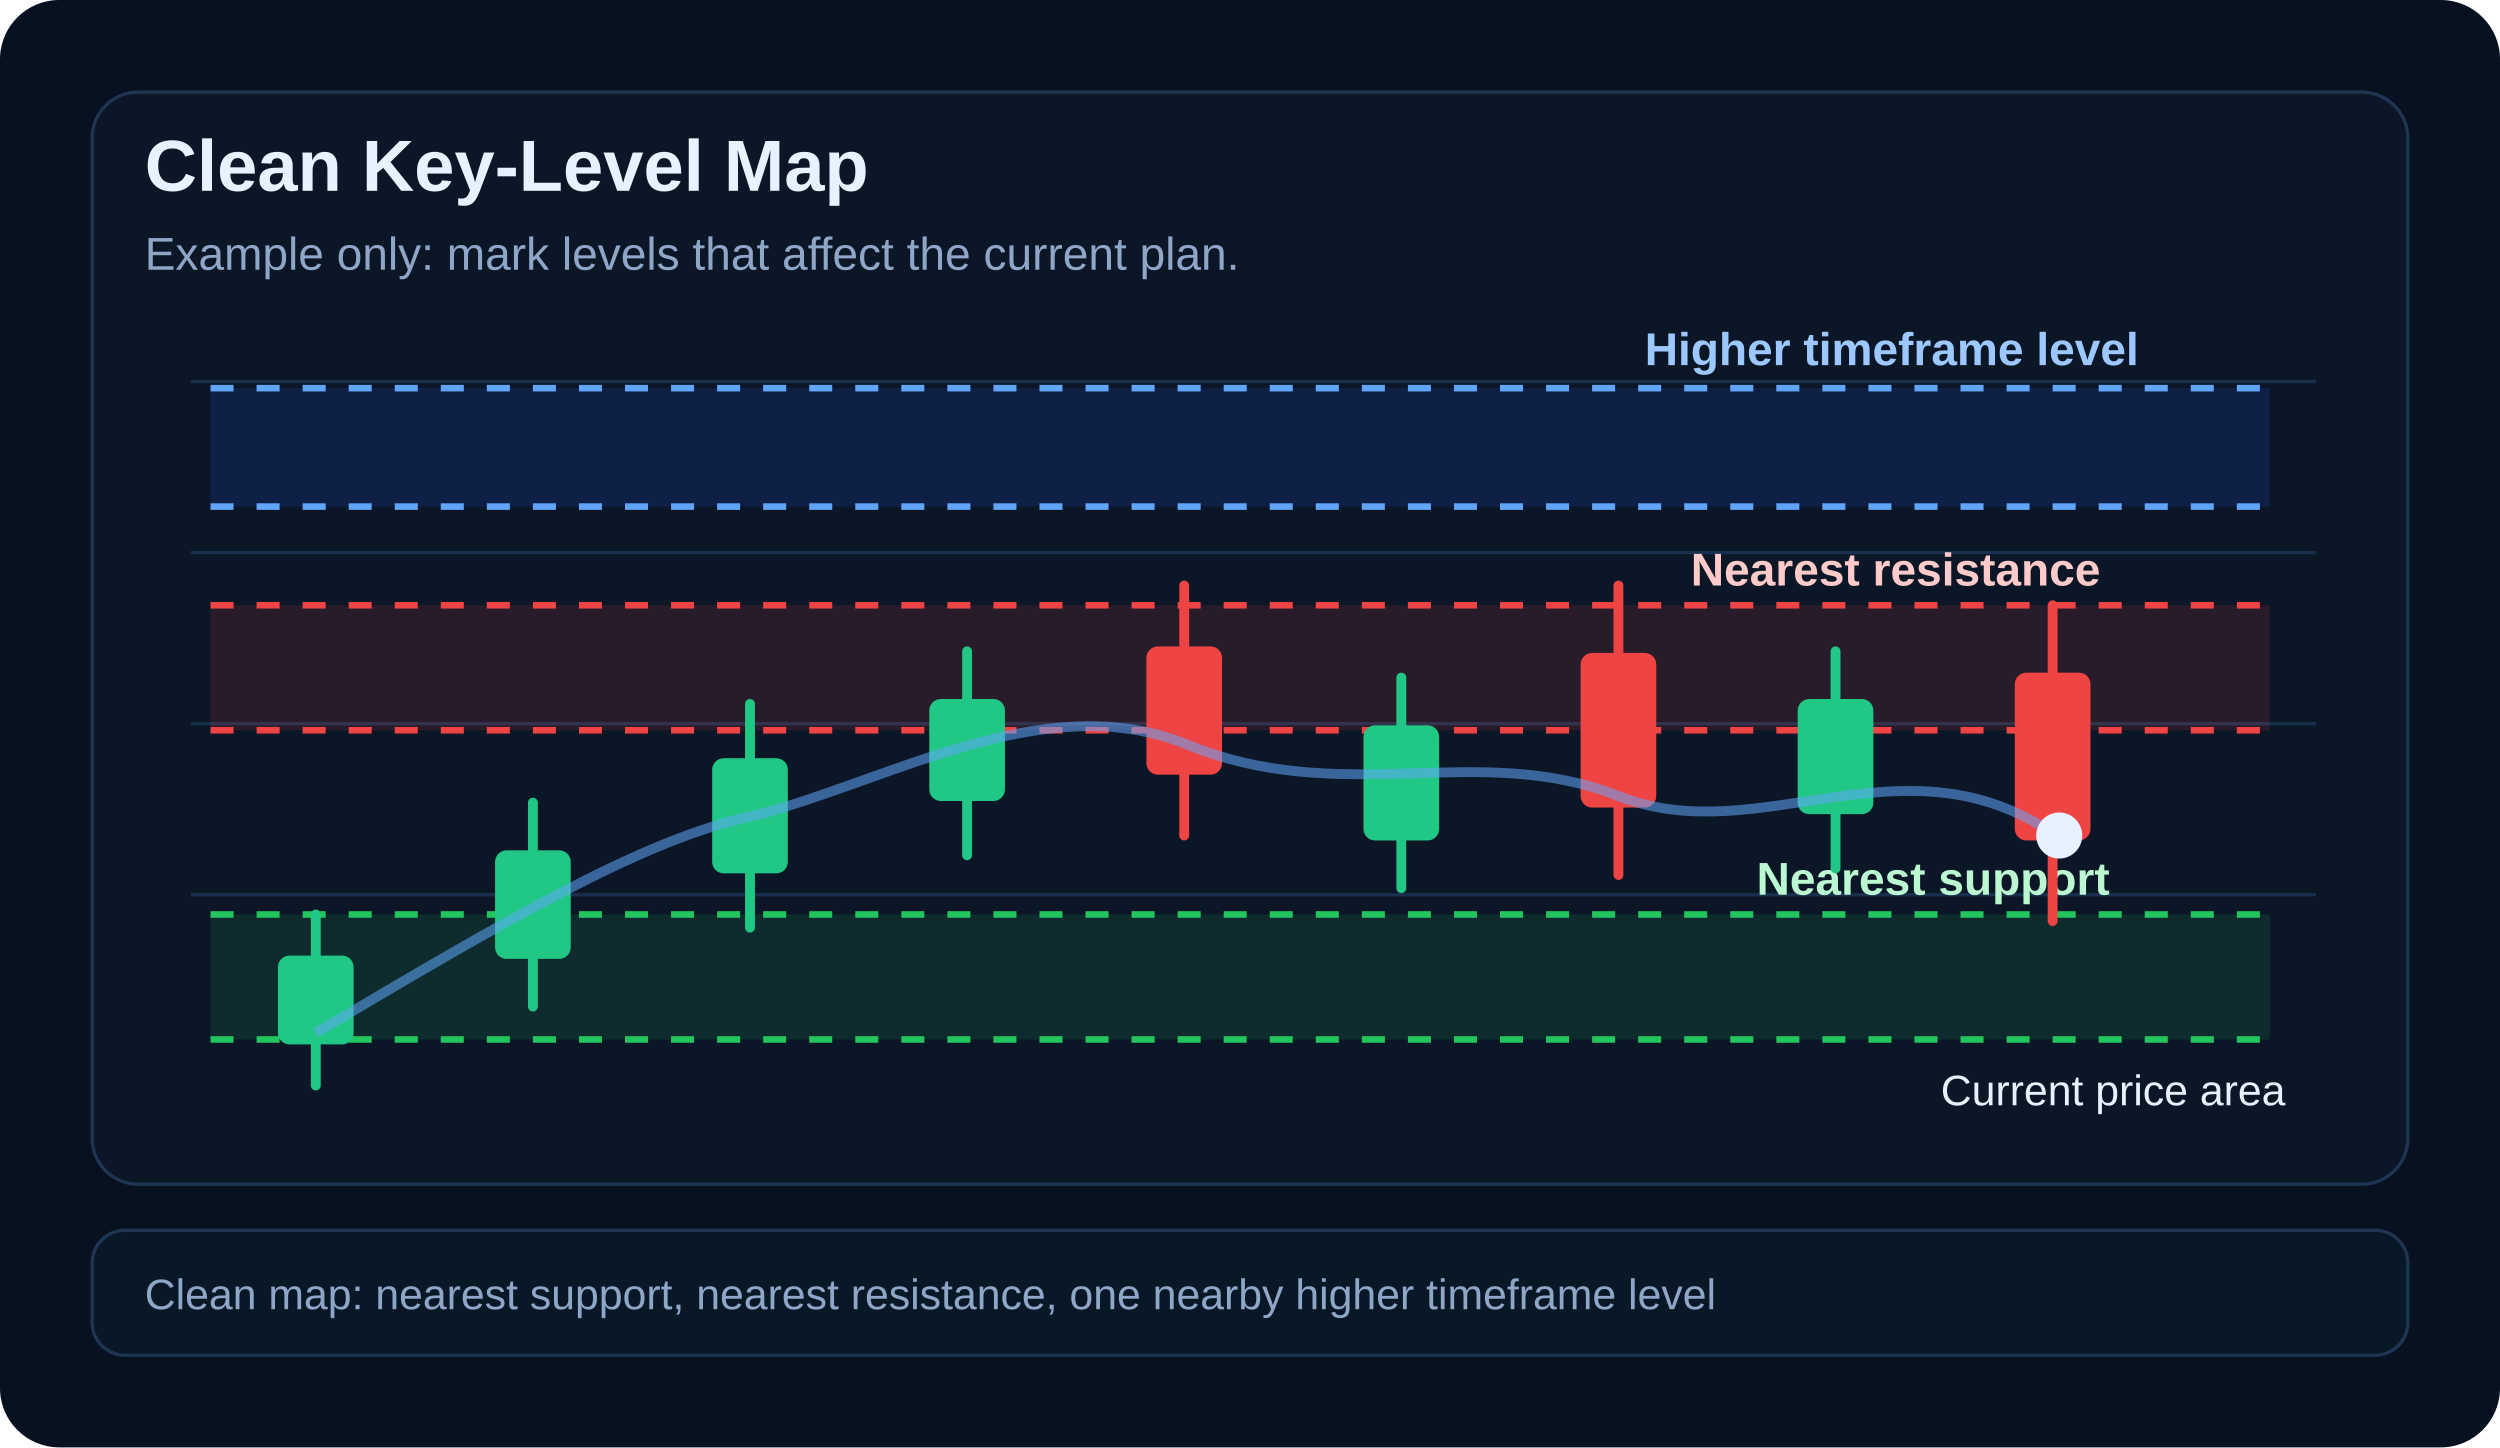
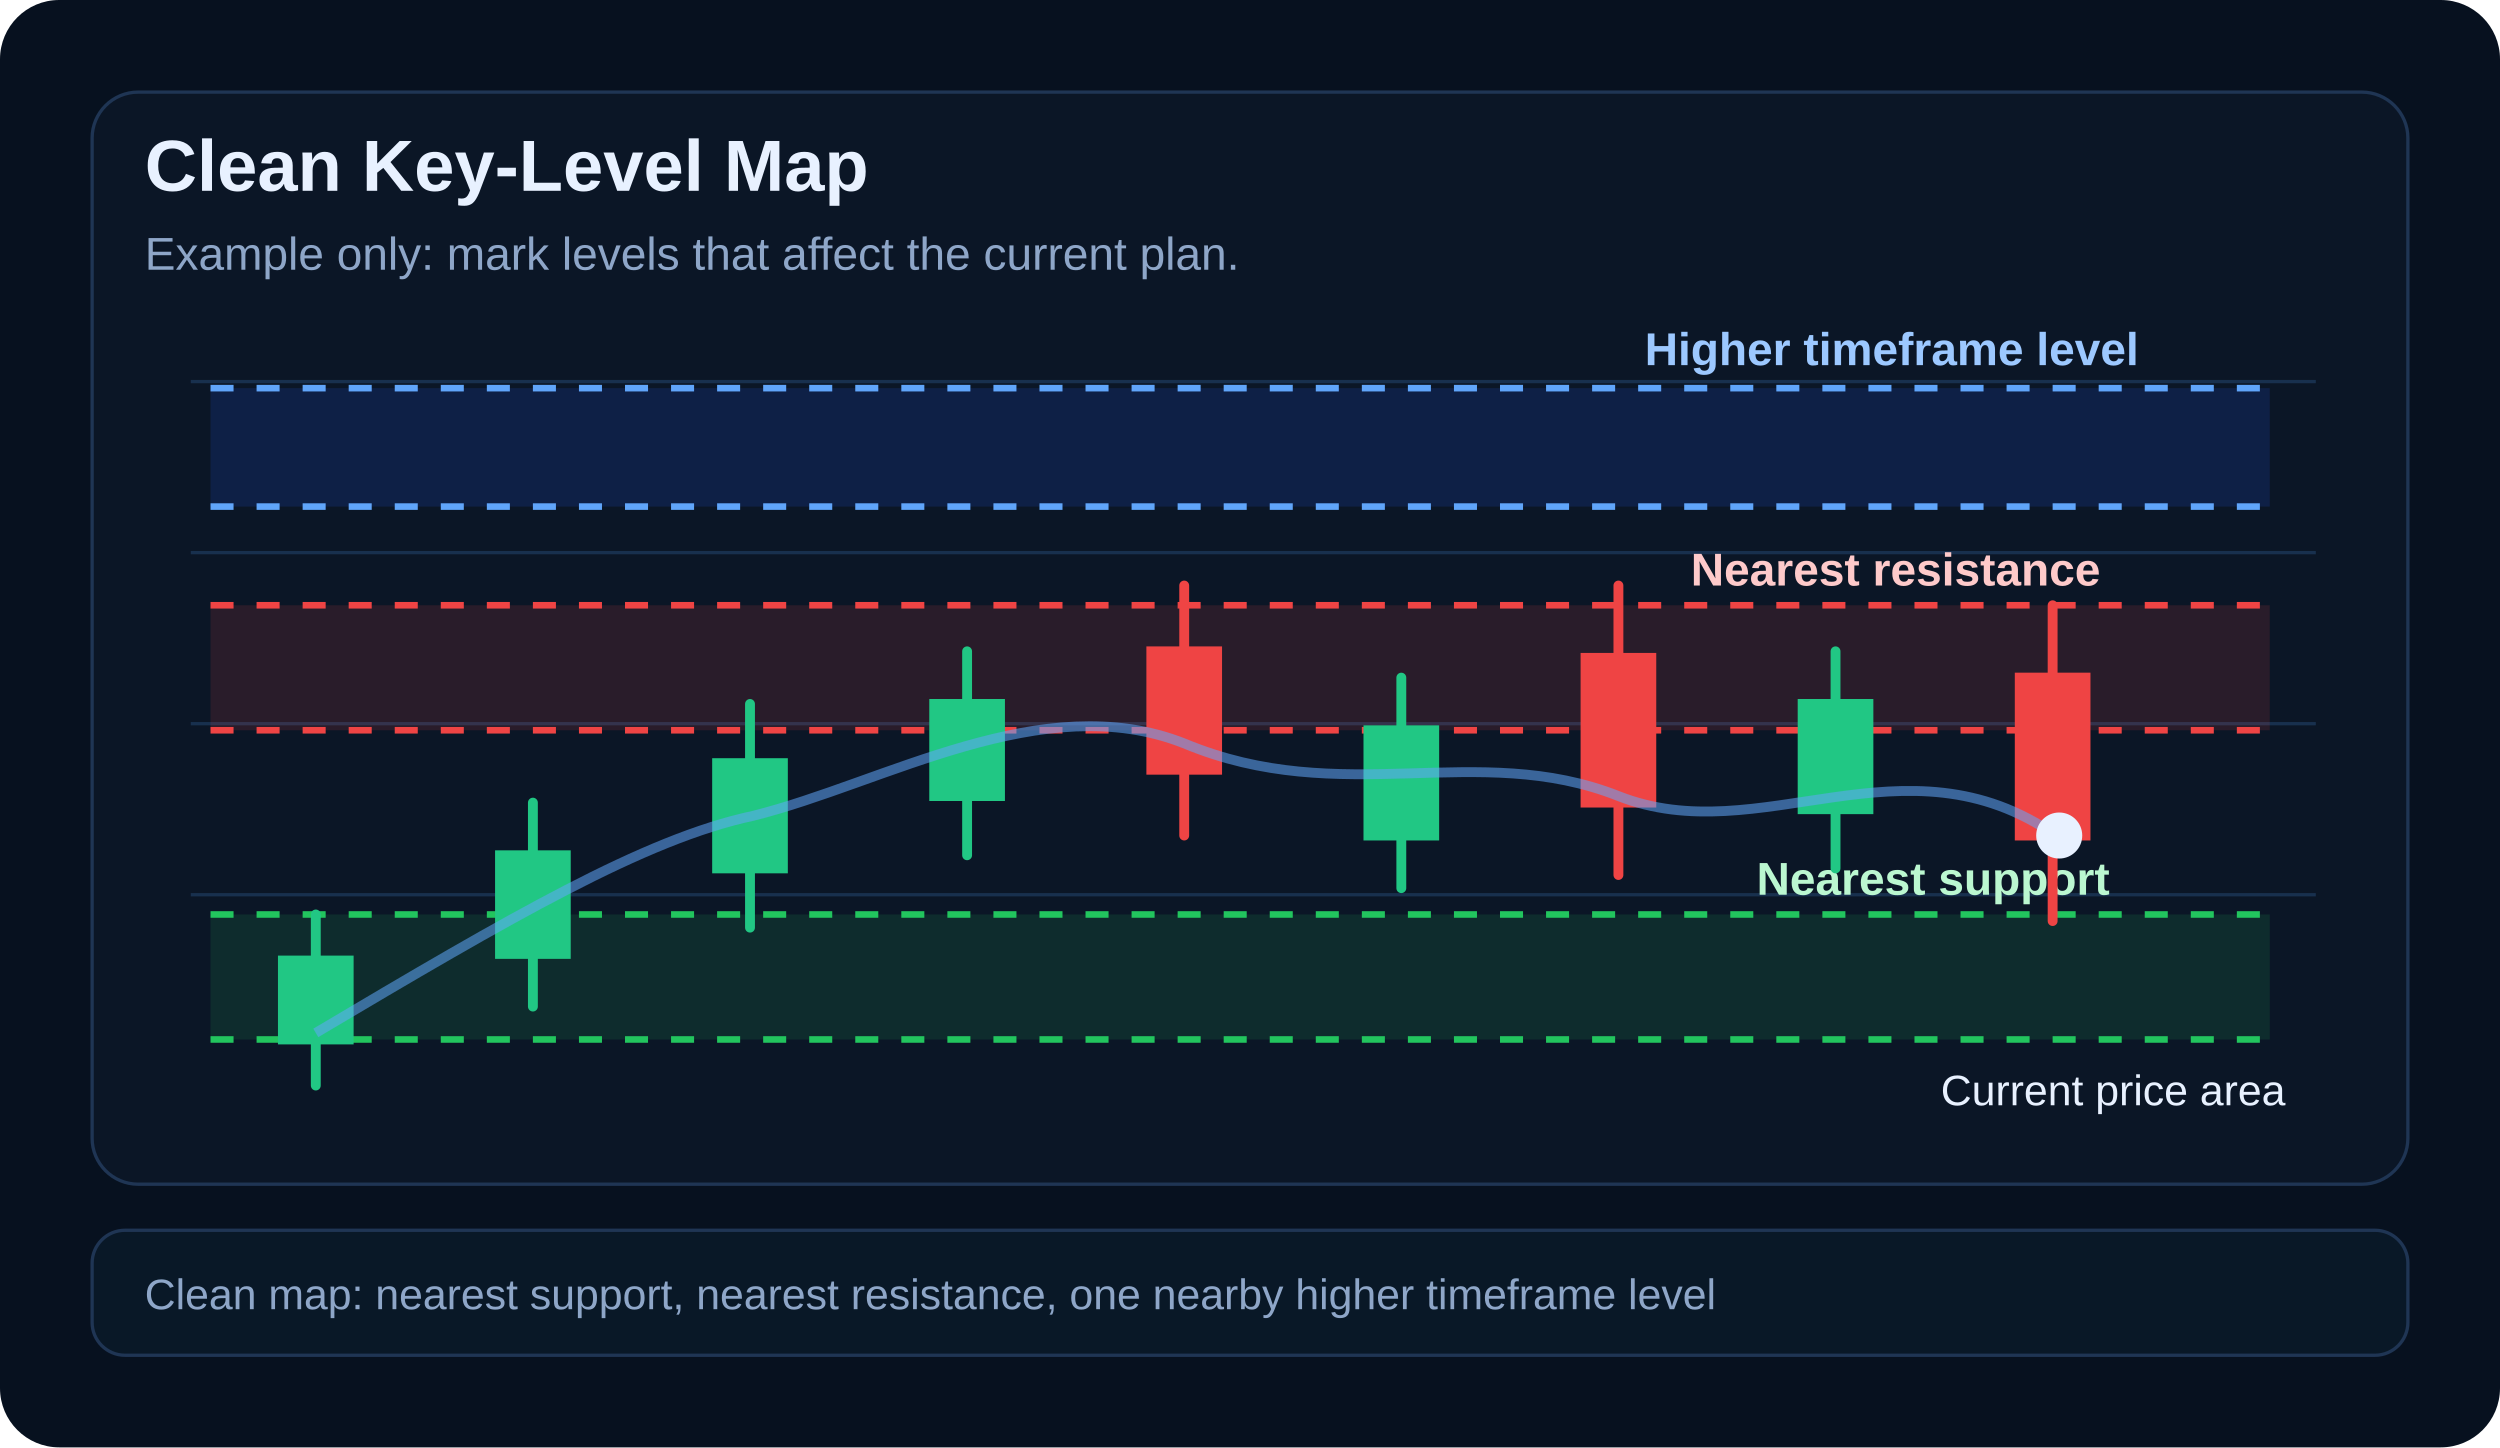
<svg xmlns="http://www.w3.org/2000/svg" viewBox="0 0 760 440" role="img" aria-labelledby="title desc">
  <rect width="760" height="440" rx="18" fill="#07111f" />
  <rect x="28" y="28" width="704" height="332" rx="14" fill="#0b1626" stroke="#1f3554" />
  <text x="44" y="58" fill="#e8f1ff" font-family="Arial, sans-serif" font-size="22" font-weight="700">Clean Key-Level Map</text>
  <text x="44" y="82" fill="#8ea6c8" font-family="Arial, sans-serif" font-size="14">Example only: mark levels that affect the current plan.</text>
  <g stroke="#18304e" stroke-width="1">
    <line x1="58" y1="116" x2="704" y2="116" />
    <line x1="58" y1="168" x2="704" y2="168" />
    <line x1="58" y1="220" x2="704" y2="220" />
    <line x1="58" y1="272" x2="704" y2="272" />
  </g>
  <rect x="64" y="118" width="626" height="36" fill="#1d4ed8" opacity=".18" />
  <line x1="64" y1="118" x2="690" y2="118" stroke="#60a5fa" stroke-width="2" stroke-dasharray="7 7" />
  <line x1="64" y1="154" x2="690" y2="154" stroke="#60a5fa" stroke-width="2" stroke-dasharray="7 7" />
  <text x="500" y="111" fill="#9cc8ff" font-family="Arial, sans-serif" font-size="14" font-weight="700">Higher timeframe level</text>
  <rect x="64" y="184" width="626" height="38" fill="#ef4444" opacity=".13" />
  <line x1="64" y1="184" x2="690" y2="184" stroke="#ef4444" stroke-width="2" stroke-dasharray="7 7" />
  <line x1="64" y1="222" x2="690" y2="222" stroke="#ef4444" stroke-width="2" stroke-dasharray="7 7" />
  <text x="514" y="178" fill="#fecaca" font-family="Arial, sans-serif" font-size="14" font-weight="700">Nearest resistance</text>
  <rect x="64" y="278" width="626" height="38" fill="#22c55e" opacity=".13" />
  <line x1="64" y1="278" x2="690" y2="278" stroke="#22c55e" stroke-width="2" stroke-dasharray="7 7" />
  <line x1="64" y1="316" x2="690" y2="316" stroke="#22c55e" stroke-width="2" stroke-dasharray="7 7" />
  <text x="534" y="272" fill="#bbf7d0" font-family="Arial, sans-serif" font-size="14" font-weight="700">Nearest support</text>
  <g stroke-linecap="round" stroke-width="3">
    <g stroke="#21c784" fill="#21c784">
      <line x1="96" y1="278" x2="96" y2="330" />
-       <rect x="86" y="292" width="20" height="24" rx="2" />
+       <rect x="86" y="292" width="20" height="24" />
      <line x1="162" y1="244" x2="162" y2="306" />
-       <rect x="152" y="260" width="20" height="30" rx="2" />
+       <rect x="152" y="260" width="20" height="30" />
      <line x1="228" y1="214" x2="228" y2="282" />
-       <rect x="218" y="232" width="20" height="32" rx="2" />
+       <rect x="218" y="232" width="20" height="32" />
      <line x1="294" y1="198" x2="294" y2="260" />
-       <rect x="284" y="214" width="20" height="28" rx="2" />
+       <rect x="284" y="214" width="20" height="28" />
      <line x1="426" y1="206" x2="426" y2="270" />
-       <rect x="416" y="222" width="20" height="32" rx="2" />
+       <rect x="416" y="222" width="20" height="32" />
      <line x1="558" y1="198" x2="558" y2="264" />
-       <rect x="548" y="214" width="20" height="32" rx="2" />
+       <rect x="548" y="214" width="20" height="32" />
    </g>
    <g stroke="#ef4444" fill="#ef4444">
      <line x1="360" y1="178" x2="360" y2="254" />
-       <rect x="350" y="198" width="20" height="36" rx="2" />
+       <rect x="350" y="198" width="20" height="36" />
      <line x1="492" y1="178" x2="492" y2="266" />
-       <rect x="482" y="200" width="20" height="44" rx="2" />
+       <rect x="482" y="200" width="20" height="44" />
      <line x1="624" y1="184" x2="624" y2="280" />
-       <rect x="614" y="206" width="20" height="48" rx="2" />
+       <rect x="614" y="206" width="20" height="48" />
    </g>
  </g>
  <path d="M96 314 C155 279 196 255 229 248 C269 238 317 209 360 226 C408 246 449 225 492 242 C535 259 579 222 625 254" fill="none" stroke="#60a5fa" stroke-width="3" opacity=".55" />
  <circle cx="626" cy="254" r="7" fill="#e8f1ff" />
  <text x="590" y="336" fill="#e8f1ff" font-family="Arial, sans-serif" font-size="13">Current price area</text>
  <rect x="28" y="374" width="704" height="38" rx="10" fill="#091827" stroke="#1f3554" />
  <text x="44" y="398" fill="#8ea6c8" font-family="Arial, sans-serif" font-size="13">Clean map: nearest support, nearest resistance, one nearby higher timeframe level</text>
</svg>
